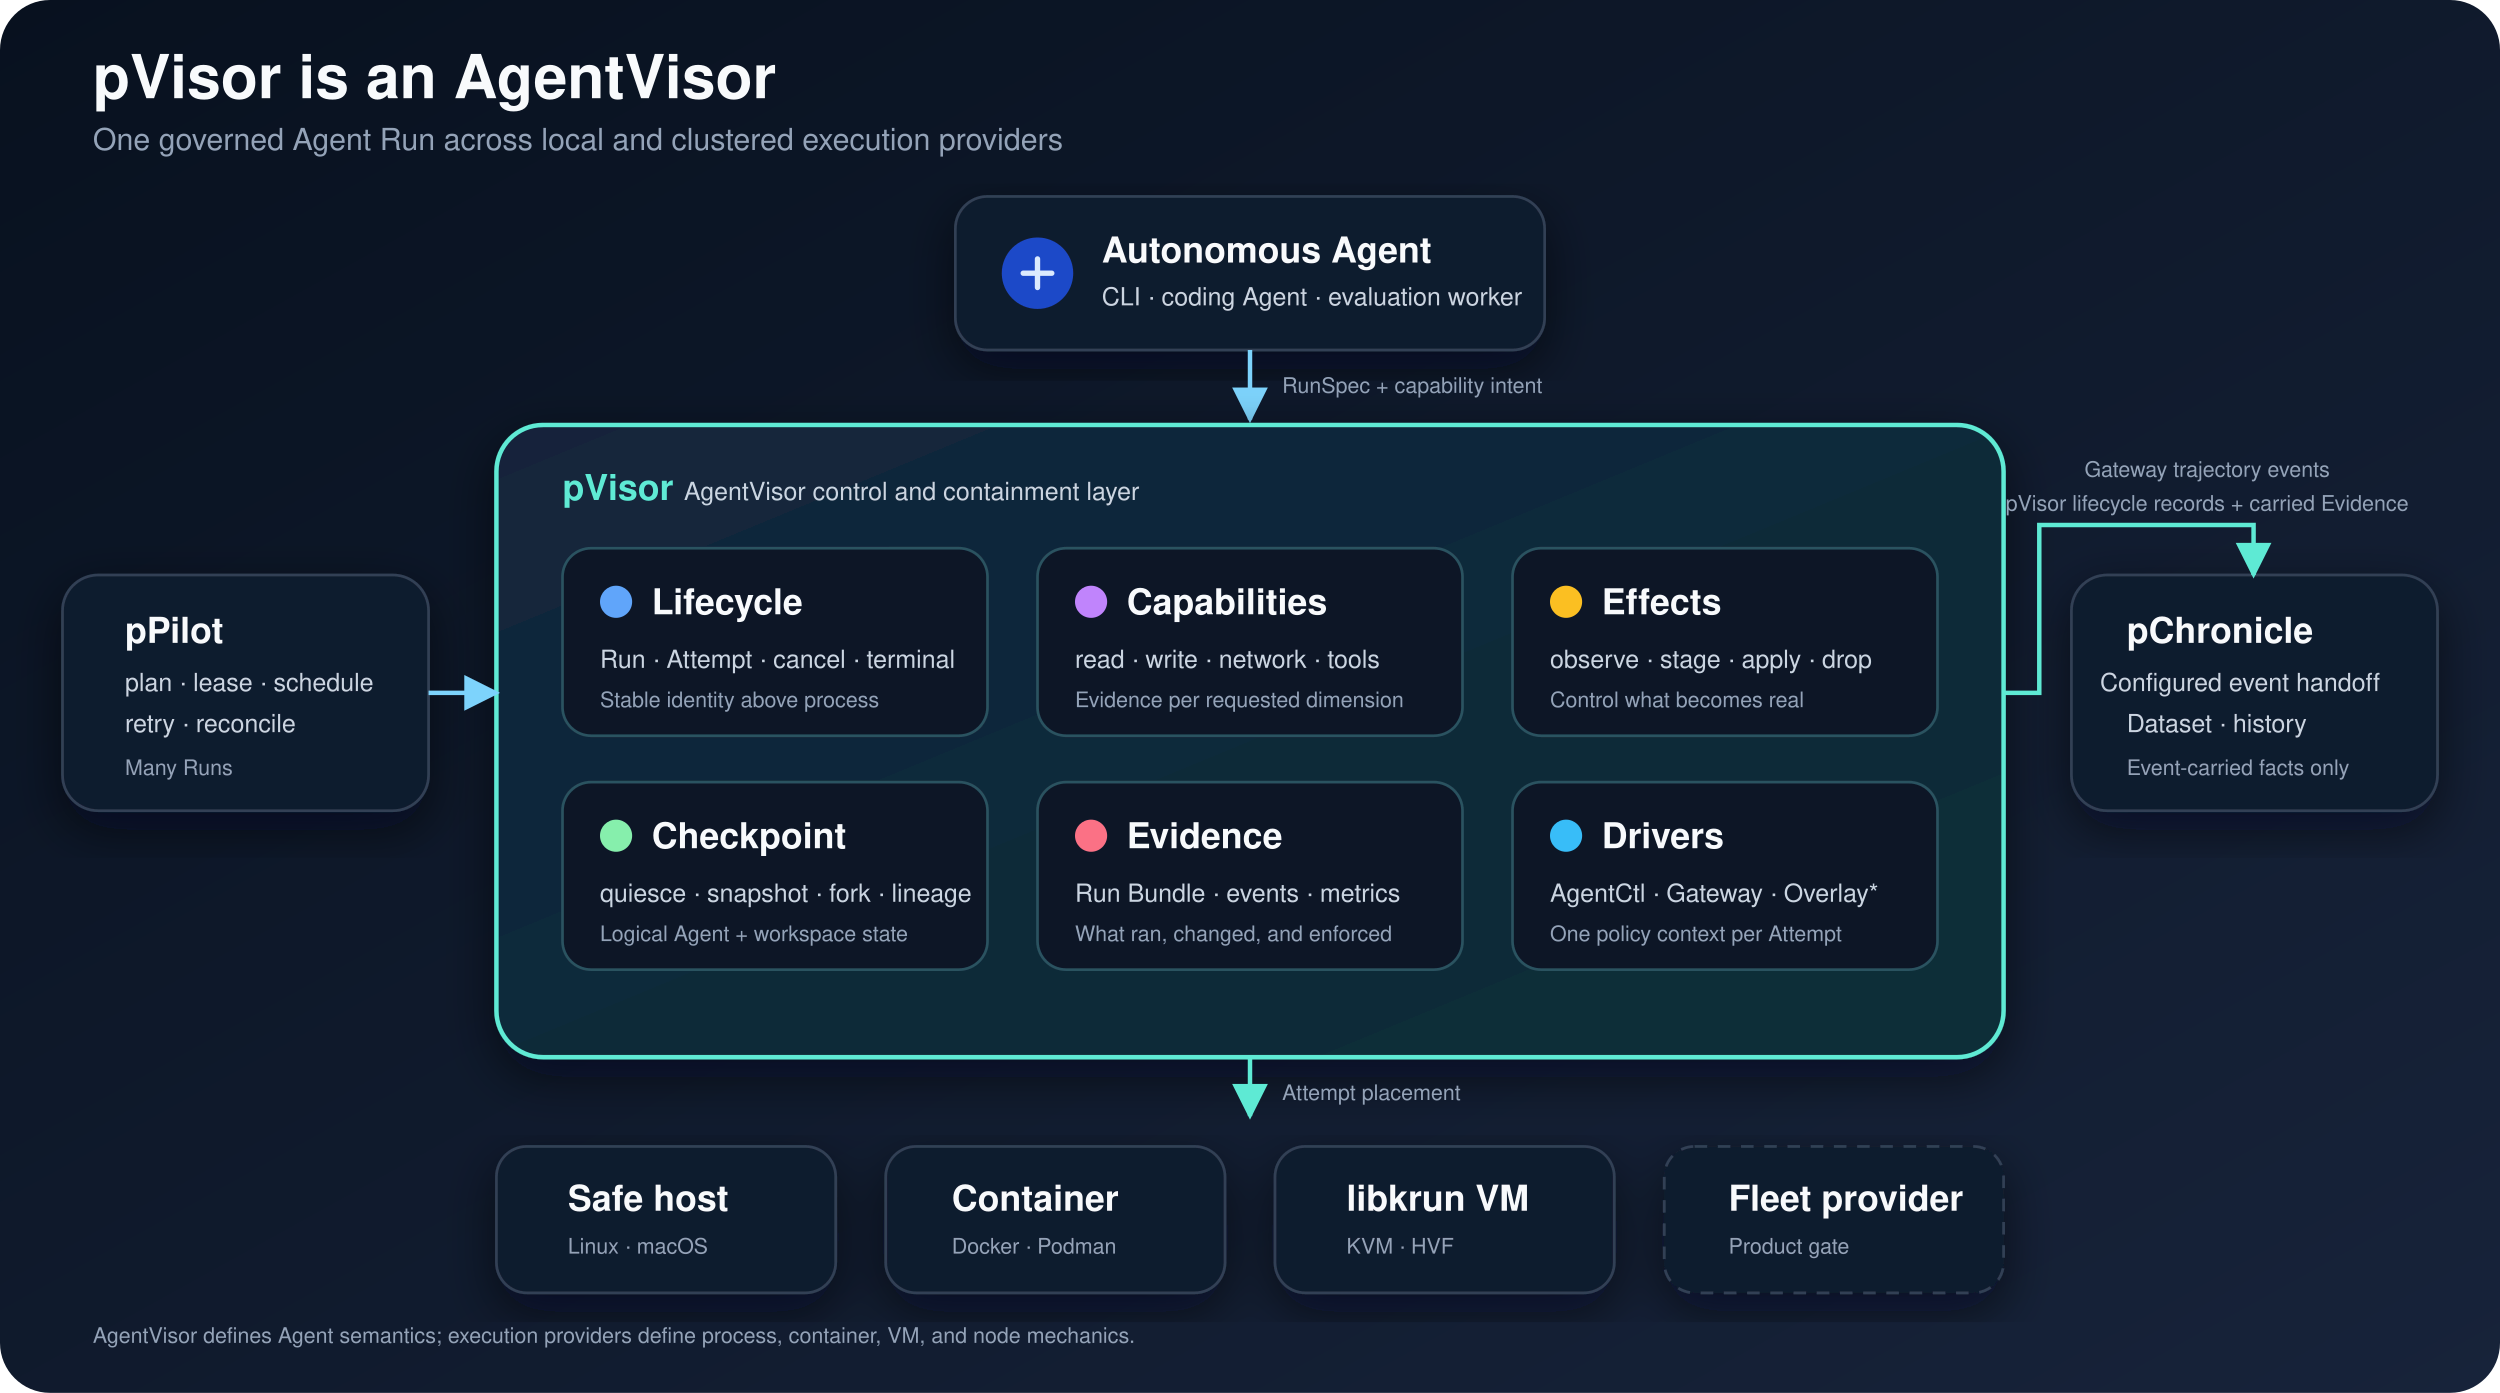
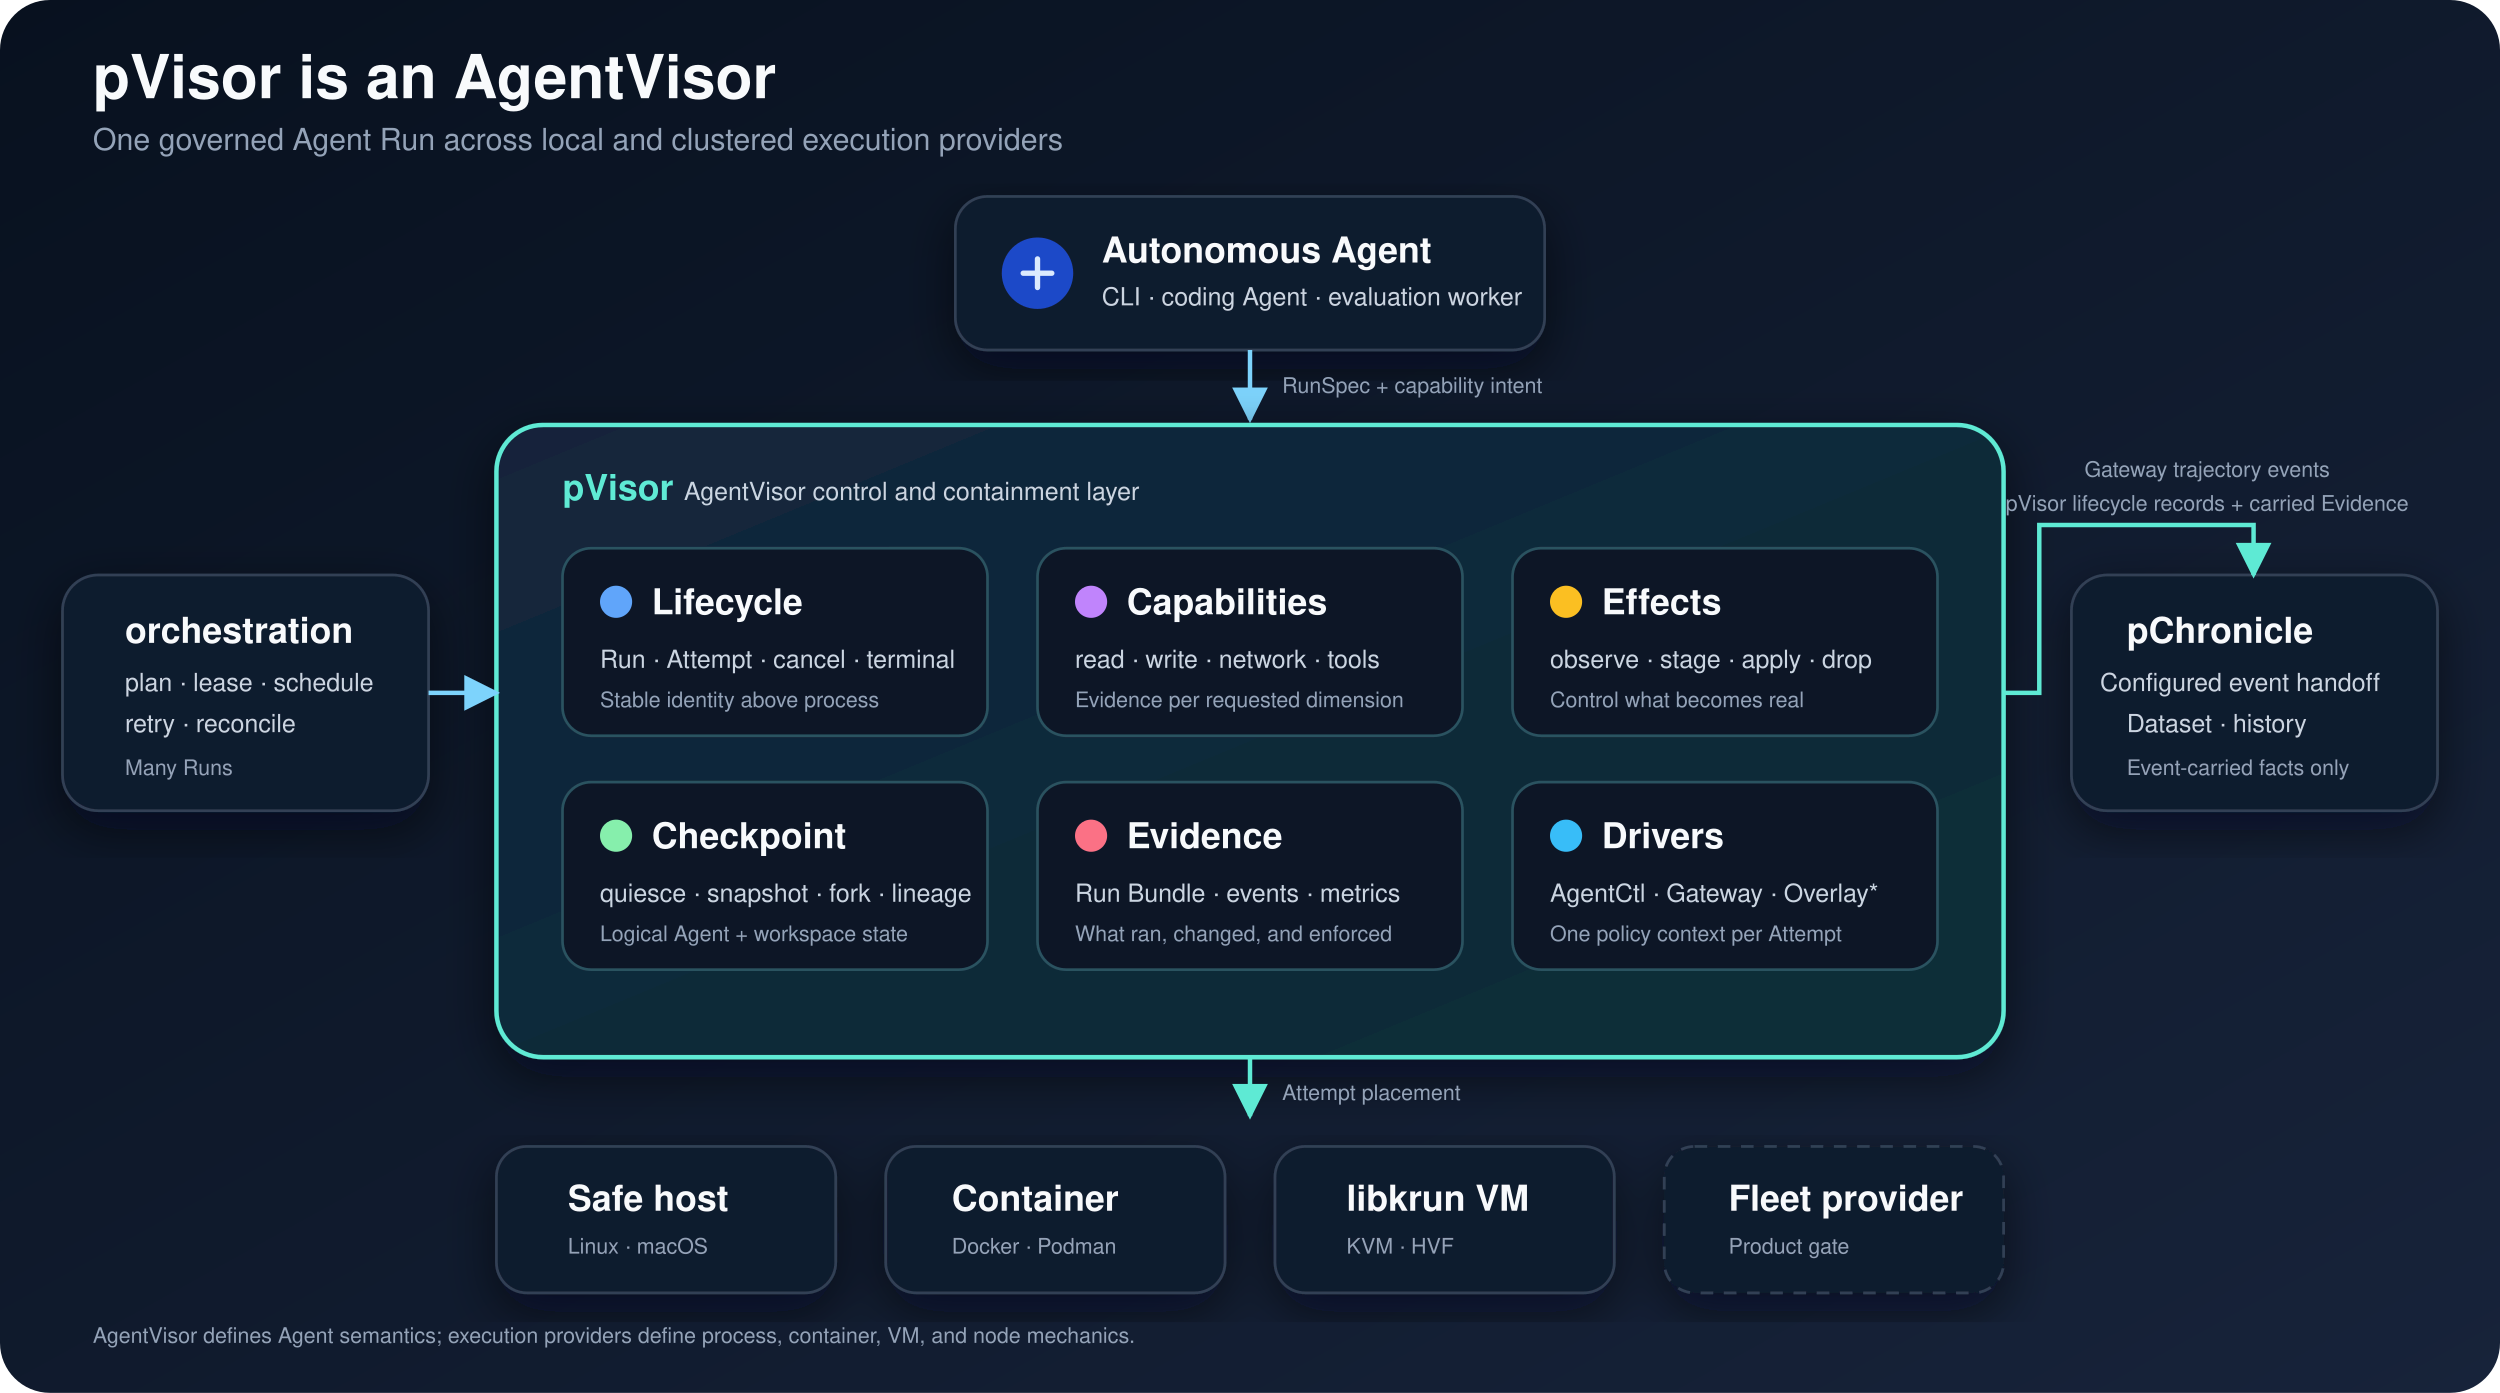
<svg xmlns="http://www.w3.org/2000/svg" width="1400" height="780" viewBox="0 0 1400 780" role="img" aria-labelledby="title desc">
  <defs>
    <linearGradient id="bg" x1="0" y1="0" x2="1" y2="1">
      <stop offset="0" stop-color="#08111f" />
      <stop offset="1" stop-color="#17233a" />
    </linearGradient>
    <linearGradient id="visor" x1="0" y1="0" x2="1" y2="1">
      <stop offset="0" stop-color="#12243b" />
      <stop offset="1" stop-color="#0f2f38" />
    </linearGradient>
    <filter id="shadow" x="-20%" y="-20%" width="140%" height="140%">
      <feDropShadow dx="0" dy="10" stdDeviation="14" flood-color="#020617" flood-opacity="0.55" />
    </filter>
    <marker id="arrow" viewBox="0 0 10 10" refX="9" refY="5" markerWidth="8" markerHeight="8" orient="auto-start-reverse">
      <path d="M 0 0 L 10 5 L 0 10 z" fill="#7dd3fc" />
    </marker>
    <marker id="arrow-teal" viewBox="0 0 10 10" refX="9" refY="5" markerWidth="8" markerHeight="8" orient="auto-start-reverse">
      <path d="M 0 0 L 10 5 L 0 10 z" fill="#5eead4" />
    </marker>
    <style>
      text { font-family: -apple-system, BlinkMacSystemFont, "Segoe UI", Helvetica, Arial, sans-serif; }
      .title { font-size: 34px; font-weight: 700; fill: #f8fafc; }
      .subtitle { font-size: 17px; font-weight: 400; fill: #94a3b8; }
      .label { font-size: 20px; font-weight: 700; fill: #f8fafc; }
      .small { font-size: 14px; font-weight: 500; fill: #cbd5e1; }
      .tiny { font-size: 12px; font-weight: 500; fill: #94a3b8; }
      .accent { fill: #5eead4; }
      .card { fill: #111c2e; stroke: #334155; stroke-width: 1.5; }
      .inner { fill: #0d1728; stroke: #2b5260; stroke-width: 1.5; }
      .line { fill: none; stroke: #7dd3fc; stroke-width: 2.5; marker-end: url(#arrow); }
      .teal-line { fill: none; stroke: #5eead4; stroke-width: 2.5; marker-end: url(#arrow-teal); }
    </style>
  </defs>
  <rect width="1400" height="780" rx="28" fill="url(#bg)" />
  <text x="52" y="55" class="title">pVisor is an AgentVisor</text>
  <text x="52" y="84" class="subtitle">One governed Agent Run across local and clustered execution providers</text>
  <g filter="url(#shadow)">
    <rect x="535" y="110" width="330" height="86" rx="18" class="card" stroke="#60a5fa" />
    <circle cx="581" cy="153" r="20" fill="#1d4ed8" opacity="0.9" />
    <path d="M573 153h16M581 145v16" stroke="#dbeafe" stroke-width="3" stroke-linecap="round" />
    <text x="617" y="147" class="label">Autonomous Agent</text>
    <text x="617" y="171" class="small">CLI · coding Agent · evaluation worker</text>
  </g>
  <path d="M700 196V235" class="line" />
  <text x="718" y="220" class="tiny">RunSpec + capability intent</text>
  <g filter="url(#shadow)">
    <rect x="278" y="238" width="844" height="354" rx="26" fill="url(#visor)" stroke="#5eead4" stroke-width="2.5" />
    <text x="315" y="280" class="label accent">pVisor</text>
    <text x="383" y="280" class="small">AgentVisor control and containment layer</text>
    <rect x="315" y="307" width="238" height="105" rx="16" class="inner" />
    <circle cx="345" cy="337" r="9" fill="#60a5fa" />
    <text x="365" y="344" class="label">Lifecycle</text>
    <text x="336" y="374" class="small">Run · Attempt · cancel · terminal</text>
    <text x="336" y="396" class="tiny">Stable identity above process</text>
    <rect x="581" y="307" width="238" height="105" rx="16" class="inner" />
    <circle cx="611" cy="337" r="9" fill="#c084fc" />
    <text x="631" y="344" class="label">Capabilities</text>
    <text x="602" y="374" class="small">read · write · network · tools</text>
    <text x="602" y="396" class="tiny">Evidence per requested dimension</text>
    <rect x="847" y="307" width="238" height="105" rx="16" class="inner" />
    <circle cx="877" cy="337" r="9" fill="#fbbf24" />
    <text x="897" y="344" class="label">Effects</text>
    <text x="868" y="374" class="small">observe · stage · apply · drop</text>
    <text x="868" y="396" class="tiny">Control what becomes real</text>
    <rect x="315" y="438" width="238" height="105" rx="16" class="inner" />
    <circle cx="345" cy="468" r="9" fill="#86efac" />
    <text x="365" y="475" class="label">Checkpoint</text>
    <text x="336" y="505" class="small">quiesce · snapshot · fork · lineage</text>
    <text x="336" y="527" class="tiny">Logical Agent + workspace state</text>
    <rect x="581" y="438" width="238" height="105" rx="16" class="inner" />
    <circle cx="611" cy="468" r="9" fill="#fb7185" />
    <text x="631" y="475" class="label">Evidence</text>
    <text x="602" y="505" class="small">Run Bundle · events · metrics</text>
    <text x="602" y="527" class="tiny">What ran, changed, and enforced</text>
    <rect x="847" y="438" width="238" height="105" rx="16" class="inner" />
    <circle cx="877" cy="468" r="9" fill="#38bdf8" />
    <text x="897" y="475" class="label">Drivers</text>
    <text x="868" y="505" class="small">AgentCtl · Gateway · Overlay*</text>
    <text x="868" y="527" class="tiny">One policy context per Attempt</text>
  </g>
  <g filter="url(#shadow)">
    <rect x="35" y="322" width="205" height="132" rx="20" class="card" stroke="#c084fc" />
-     <text x="70" y="360" class="label">pPilot</text>
+     <text x="70" y="360" class="label">orchestration</text>
    <text x="70" y="387" class="small">plan · lease · schedule</text>
    <text x="70" y="410" class="small">retry · reconcile</text>
    <text x="70" y="434" class="tiny">Many Runs</text>
  </g>
  <path d="M240 388H278" class="line" />
  <g filter="url(#shadow)">
    <rect x="1160" y="322" width="205" height="132" rx="20" class="card" stroke="#86efac" />
    <text x="1191" y="360" class="label">pChronicle</text>
    <text x="1176" y="387" class="small">Configured event handoff</text>
    <text x="1191" y="410" class="small">Dataset · history</text>
    <text x="1191" y="434" class="tiny">Event-carried facts only</text>
  </g>
  <path d="M1122 388H1142V294H1262V322" class="teal-line" />
  <text x="1236" y="267" class="tiny" text-anchor="middle">Gateway trajectory events</text>
  <text x="1236" y="286" class="tiny" text-anchor="middle">pVisor lifecycle records + carried Evidence</text>
  <path d="M700 592V625" class="teal-line" />
  <text x="718" y="616" class="tiny">Attempt placement</text>
  <g filter="url(#shadow)">
    <rect x="278" y="642" width="190" height="82" rx="17" class="card" />
    <text x="318" y="678" class="label">Safe host</text>
    <text x="318" y="702" class="tiny">Linux · macOS</text>
    <rect x="496" y="642" width="190" height="82" rx="17" class="card" />
    <text x="533" y="678" class="label">Container</text>
    <text x="533" y="702" class="tiny">Docker · Podman</text>
    <rect x="714" y="642" width="190" height="82" rx="17" class="card" />
    <text x="754" y="678" class="label">libkrun VM</text>
    <text x="754" y="702" class="tiny">KVM · HVF</text>
    <rect x="932" y="642" width="190" height="82" rx="17" class="card" stroke-dasharray="7 6" />
    <text x="968" y="678" class="label">Fleet provider</text>
    <text x="968" y="702" class="tiny">Product gate</text>
  </g>
  <text x="52" y="752" class="tiny">AgentVisor defines Agent semantics; execution providers define process, container, VM, and node mechanics.</text>
</svg>
